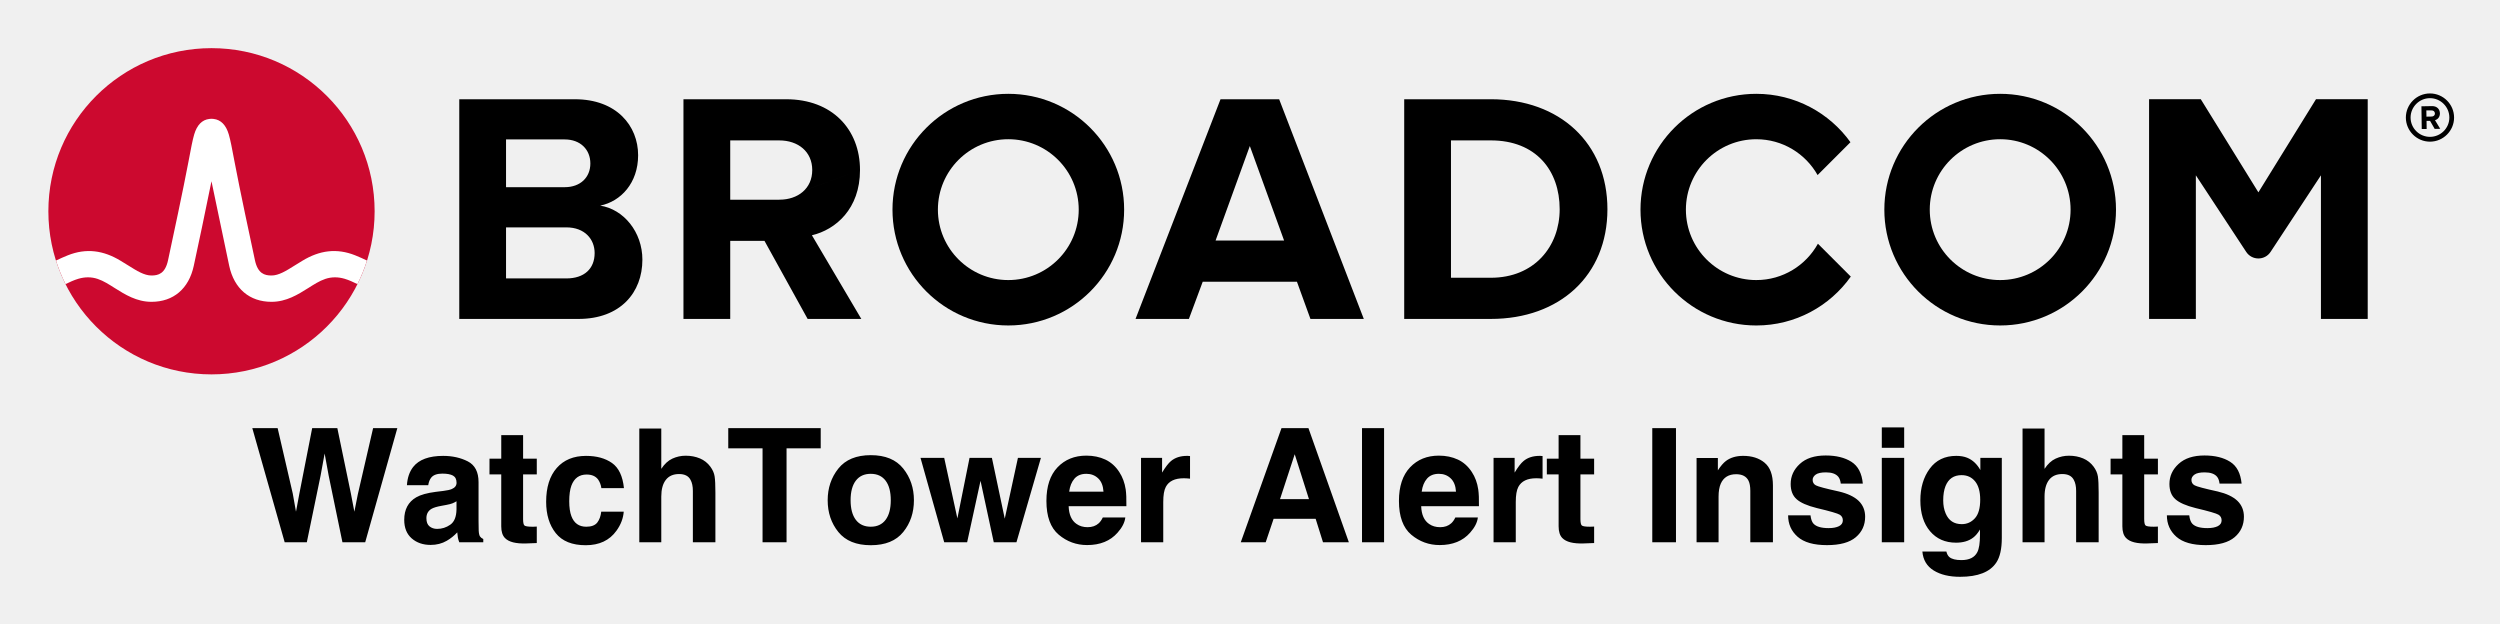
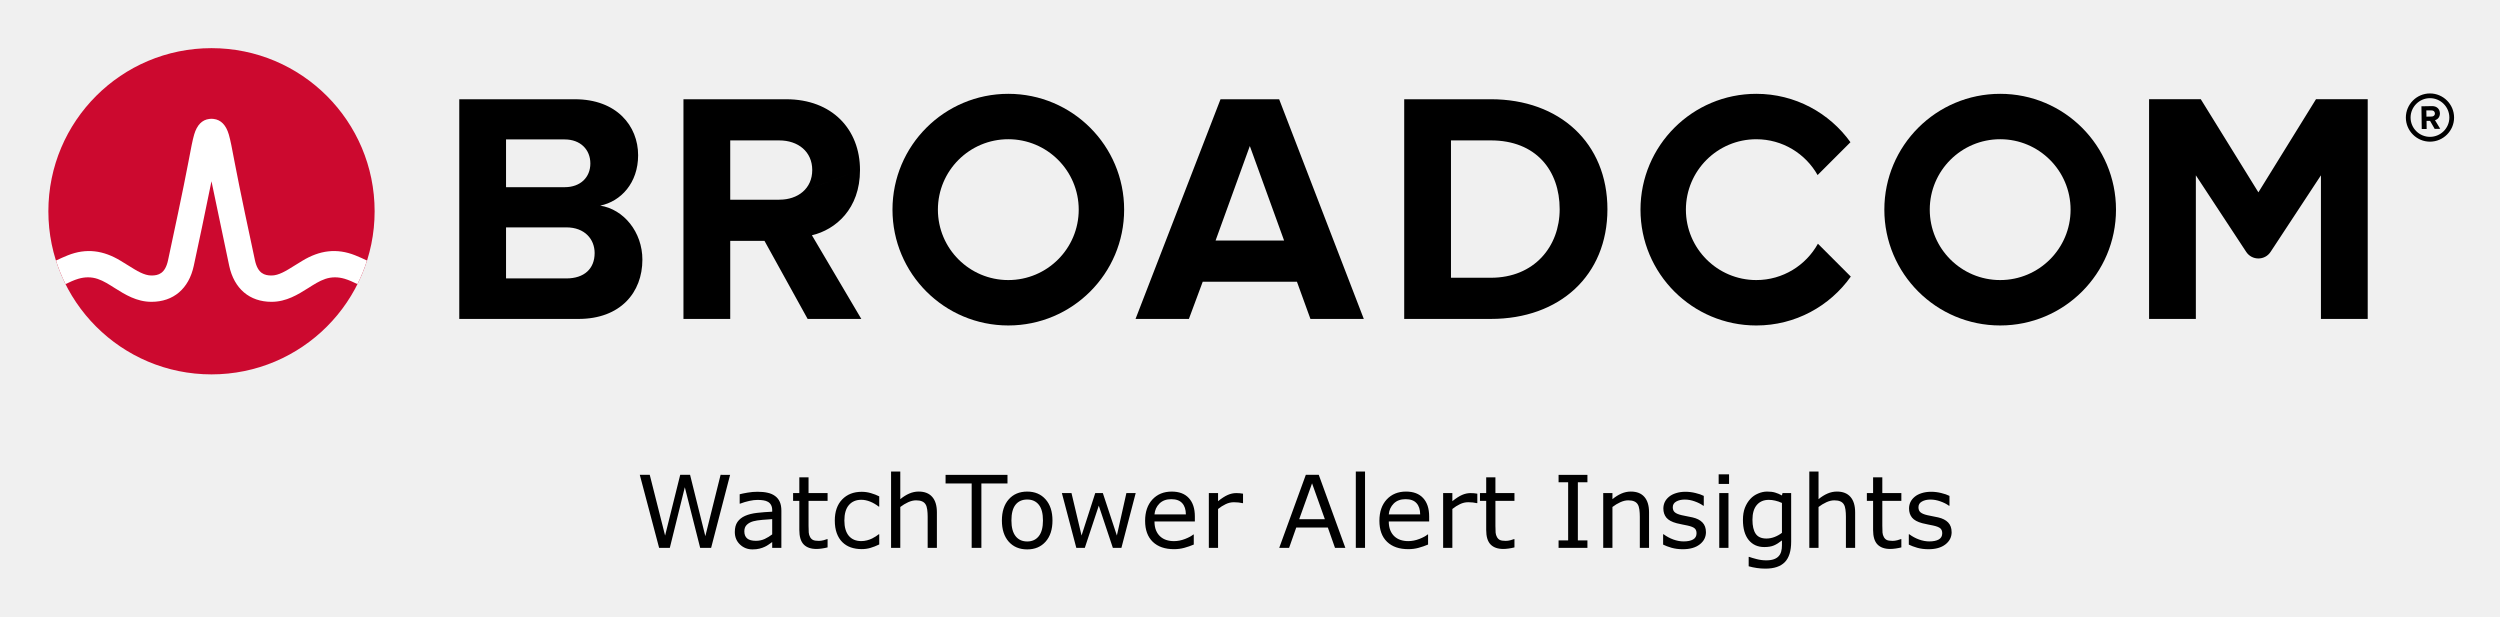
- <svg xmlns="http://www.w3.org/2000/svg" xmlns:xlink="http://www.w3.org/1999/xlink" role="img" viewBox="-4.53 -4.53 248.82 62.07">
+ <svg xmlns="http://www.w3.org/2000/svg" xmlns:xlink="http://www.w3.org/1999/xlink" role="img" viewBox="-4.53 -4.53 248.82 61.32">
  <path d="M237.32 9.09c-1.06 0-1.93-.86-1.93-1.92s.87-1.93 1.93-1.93 1.93.87 1.93 1.93-.87 1.92-1.93 1.92m0-4.32c-1.32 0-2.4 1.08-2.4 2.4 0 1.32 1.08 2.4 2.4 2.4 1.32 0 2.4-1.08 2.4-2.4 0-1.32-1.08-2.4-2.4-2.4" />
  <path d="M237.48 7.07l-.51.01-.01-.62h.51c.19-.01.34.11.34.3.01.19-.14.31-.33.31m.83-.32c-.01-.42-.3-.72-.77-.72l-1.07.02.03 2.26h.49l-.01-.81h.35l.46.8.55-.01-.52-.86c.24-.06.49-.28.49-.68M51.834 23.18h-5.999V9.347h5.835c1.574 0 2.557 1.016 2.557 2.393 0 1.377-.983 2.36-2.557 2.36H45v4h6.834c1.836 0 2.819 1.18 2.819 2.556 0 1.574-1.049 2.525-2.819 2.525m3.376-7.245c2.066-.426 3.771-2.262 3.771-5.015 0-2.918-2.131-5.573-6.295-5.573h-11.506v21.865h11.867c4.163 0 6.359-2.623 6.359-5.901 0-2.754-1.868-5.015-4.196-5.376m17.823-.59H68v4.098h3.558l4.294 7.769h5.343l-4.917-8.327c2.361-.557 4.786-2.622 4.786-6.49m0 0c0-4.065-2.786-7.048-7.343-7.048h-10.228v21.865h4.655V9.445h4.885c1.869 0 3.278 1.114 3.278 2.95s-1.409 2.95-3.278 2.95m43.421 4.065l3.409-9.408 3.41 9.408zm.492-14.063l-8.458 21.865h5.31l1.377-3.704h9.376l1.344 3.704h5.311l-8.425-21.865zm26.904 17.767h-3.967v-13.67h3.967c4.491 0 6.851 2.983 6.851 6.852 0 3.704-2.524 6.818-6.851 6.818m0-17.767h-8.622v21.865h8.622c6.851 0 11.604-4.327 11.604-10.916s-4.753-10.949-11.604-10.949m82.127-.004l-5.734 9.27-5.734-9.27h-5.146v21.869h4.656v-14.293l5.012 7.622c.574.871 1.851.871 2.424 0l5.013-7.622v14.293h4.656V5.343z" />
  <path id="a" d="M95.825 23.344c-3.871 0-7.008-3.138-7.008-7.008 0-3.871 3.137-7.009 7.008-7.009 3.87 0 7.008 3.138 7.008 7.009 0 3.87-3.138 7.008-7.008 7.008m0-18.536c-6.367 0-11.528 5.161-11.528 11.528 0 6.366 5.161 11.527 11.528 11.527 6.366 0 11.528-5.161 11.528-11.527 0-6.367-5.162-11.528-11.528-11.528" />
  <path d="M176.404 19.727c-1.195 2.156-3.492 3.617-6.132 3.617-3.87 0-7.008-3.138-7.008-7.008 0-3.871 3.138-7.008 7.008-7.008 2.618 0 4.897 1.438 6.1 3.565l3.27-3.269c-2.092-2.915-5.508-4.816-9.37-4.816-6.367 0-11.527 5.161-11.527 11.528 0 6.366 5.16 11.528 11.527 11.528 3.883 0 7.316-1.922 9.404-4.865z" />
  <use transform="translate(98.718)" xlink:href="#a" />
  <ellipse cx="16.52" cy="16.497" fill="#cc092f" rx="16.236" ry="16.235" />
  <path fill="#fff" d="M30.825 20.883c-1.857-.74-3.557-.492-5.261.541 0 0-.621.379-.807.496-.794.498-1.543.97-2.263.97-.687 0-1.363-.184-1.649-1.513-.446-2.073-1.534-7.167-2.009-9.69-.279-1.483-.432-2.282-.591-2.825-.28-.954-.792-1.473-1.519-1.556 0 0-.114-.016-.207-.016-.092 0-.218.018-.218.018-.72.086-1.229.605-1.507 1.554-.159.543-.312 1.342-.591 2.825-.475 2.523-1.563 7.617-2.009 9.69-.286 1.329-.962 1.513-1.649 1.513-.72 0-1.469-.472-2.263-.97-.186-.117-.808-.496-.808-.496-1.703-1.033-3.404-1.281-5.26-.541-.401.16-.796.339-1.172.52.257.806.577 1.599.95 2.344.411-.202.842-.402 1.282-.532.634-.187 1.284-.197 1.914.014.612.205 1.157.568 1.7.909 1.023.643 2.182 1.372 3.657 1.372 2.186 0 3.72-1.305 4.21-3.581.38-1.764 1.222-5.702 1.763-8.418 0 0 1.386 6.654 1.765 8.418.49 2.276 2.025 3.581 4.211 3.581 1.475 0 2.634-.729 3.657-1.372.543-.341 1.088-.704 1.7-.909.629-.211 1.28-.201 1.914-.014.44.13.87.331 1.281.533.374-.745.693-1.539.95-2.345-.376-.181-.77-.36-1.171-.52" />
-   <path d="M23.103 38.084h-2.521l3.222 11.359h2.203l1.372-6.642.401-2.196.401 2.196 1.372 6.642h2.264l3.198-11.359h-2.411l-1.519 6.574-.346 1.74-.346-1.811-1.348-6.504h-2.505l-1.28 6.543-.331 1.771-.322-1.811zm17.801 7.275v.818c-.015.734-.221 1.241-.62 1.517-.397.278-.833.416-1.306.416-.298 0-.55-.083-.758-.25-.208-.167-.311-.438-.311-.813 0-.421.169-.732.509-.934.199-.118.53-.217.993-.3l.493-.092c.248-.046.441-.096.583-.149.14-.055.281-.125.419-.213zm-1.333-1.026l-.747.092c-.848.11-1.491.289-1.927.541-.796.463-1.195 1.21-1.195 2.242 0 .796.248 1.412.743 1.846.498.434 1.125.651 1.885.651.596 0 1.131-.136 1.602-.41.397-.23.745-.511 1.048-.84a6.367 6.367 0 0 0 .061.509c.026.149.072.309.14.478h2.389v-.324c-.145-.066-.252-.151-.324-.254-.072-.101-.116-.296-.132-.585-.011-.379-.015-.704-.015-.971V43.456c0-1.013-.357-1.701-1.072-2.067-.712-.364-1.53-.546-2.451-.546-1.412 0-2.409.368-2.99 1.109-.364.473-.57 1.076-.616 1.811h2.12c.05-.324.153-.581.309-.769.215-.259.583-.386 1.1-.386.463 0 .813.066 1.052.195.239.132.359.37.359.715 0 .283-.158.489-.471.623-.173.079-.465.142-.87.193zm.116-3.514zm4.5 1.865h1.171v5.171c0 .524.123.912.37 1.164.379.395 1.089.574 2.126.539l1.041-.039v-1.642a3.567 3.567 0 0 1-.219.013c-.075.002-.147.004-.213.004-.447 0-.715-.044-.802-.129-.085-.083-.129-.298-.129-.642v-4.439h1.363v-1.565H47.533v-2.341h-2.174v2.341H44.188zm11.135 1.372h2.249c-.123-1.197-.519-2.032-1.19-2.505-.671-.471-1.532-.708-2.584-.708-1.238 0-2.21.401-2.913 1.201-.704.802-1.057 1.925-1.057 3.367 0 1.28.32 2.321.956 3.121.638.802 1.631 1.203 2.983 1.203 1.35 0 2.37-.48 3.058-1.442.432-.596.673-1.228.726-1.896h-2.242c-.046.443-.178.802-.392 1.081-.217.276-.581.416-1.096.416-.723 0-1.217-.351-1.48-1.05-.142-.375-.215-.87-.215-1.486 0-.647.072-1.166.215-1.556.274-.734.778-1.103 1.519-1.103.519 0 .901.169 1.149.509.169.252.274.535.316.848zm-1.488-3.238zm11.295.278c-.425-.18-.897-.27-1.416-.27-.463 0-.901.096-1.322.289-.419.191-.787.533-1.105 1.019v-4.014h-2.188v11.319h2.188v-4.546c0-.719.151-1.274.452-1.662.3-.388.741-.581 1.322-.581.559 0 .94.195 1.14.585.153.278.23.642.23 1.094v5.11h2.242v-4.932c0-.75-.024-1.291-.077-1.622-.05-.331-.193-.653-.423-.967-.272-.37-.62-.644-1.043-.824zm12.025-3.014h-9.202v2.012h3.413v9.347h2.389v-9.347h3.4zm6.458 9.125c-.344.456-.837.686-1.48.686s-1.138-.23-1.484-.686c-.346-.458-.519-1.107-.519-1.951 0-.842.173-1.491.519-1.946.346-.454.842-.682 1.484-.682s1.135.228 1.48.682c.344.456.515 1.105.515 1.946 0 .844-.171 1.493-.515 1.951zm1.756 1.212c.71-.875 1.063-1.929 1.063-3.163 0-1.212-.353-2.262-1.063-3.152-.708-.888-1.784-1.333-3.229-1.333-1.442 0-2.519.445-3.229 1.333-.708.89-1.063 1.94-1.063 3.152 0 1.234.355 2.288 1.063 3.163.71.877 1.786 1.315 3.229 1.315 1.445 0 2.521-.438 3.229-1.315zm-3.229-7.602zm9.827.224l-1.21 6.026-1.311-6.026h-2.359l2.359 8.4h2.282l1.333-6.118 1.317 6.118h2.258l2.435-8.4h-2.288l-1.311 6.05-1.278-6.05zm10.445 2.065c.281-.318.675-.478 1.184-.478.467 0 .859.151 1.175.452.316.3.491.741.528 1.322h-3.415c.072-.546.248-.975.528-1.295zm3.071-1.896c-.559-.261-1.188-.392-1.887-.392-1.177 0-2.133.388-2.872 1.164-.737.776-1.105 1.892-1.105 3.345 0 1.552.408 2.672 1.225 3.36.815.688 1.758 1.032 2.828 1.032 1.295 0 2.302-.41 3.021-1.225.463-.515.721-1.021.778-1.519h-2.242c-.118.248-.254.441-.408.579-.283.256-.651.386-1.103.386-.425 0-.791-.105-1.094-.318-.5-.338-.763-.929-.793-1.771h5.747c.011-.726-.013-1.28-.068-1.666-.099-.658-.311-1.234-.64-1.734-.364-.563-.826-.978-1.388-1.241zm-1.734-.392zm9.976.026c-.029-.002-.064-.002-.103-.002-.658 0-1.192.171-1.605.515-.25.206-.546.59-.886 1.149V41.043h-2.096v8.4h2.212V45.429c0-.675.083-1.173.254-1.497.302-.574.897-.861 1.78-.861.066 0 .153.002.261.007.11.007.232.015.37.031v-2.249c-.096-.007-.16-.009-.189-.013zm9.143 4.305l1.464-4.47 1.418 4.47zm.147-7.067l-4.053 11.359h2.481l.787-2.334h4.185l.732 2.334h2.573l-4.022-11.359zm1.326 0zm8.884 11.359V38.084h-2.196v11.359zm4.274-6.335c.281-.318.673-.478 1.181-.478.469 0 .859.151 1.177.452.316.3.491.741.526 1.322h-3.413c.072-.546.248-.975.528-1.295zm3.071-1.896c-.561-.261-1.19-.392-1.889-.392-1.175 0-2.133.388-2.869 1.164-.737.776-1.107 1.892-1.107 3.345 0 1.552.41 2.672 1.225 3.36.818.688 1.76 1.032 2.83 1.032 1.293 0 2.302-.41 3.021-1.225.463-.515.721-1.021.778-1.519h-2.242c-.118.248-.254.441-.41.579-.283.256-.649.386-1.1.386-.427 0-.791-.105-1.096-.318-.498-.338-.763-.929-.793-1.771h5.75c.011-.726-.013-1.28-.07-1.666-.096-.658-.309-1.234-.638-1.734-.366-.563-.829-.978-1.388-1.241zm-1.734-.392zm9.976.026c-.029-.002-.064-.002-.105-.002-.658 0-1.192.171-1.602.515-.252.206-.548.59-.886 1.149V41.043h-2.098v8.4h2.212V45.429c0-.675.085-1.173.254-1.497.305-.574.897-.861 1.782-.861.066 0 .153.002.261.007.107.007.232.015.37.031v-2.249c-.099-.007-.16-.009-.189-.013zm.612 1.839h1.173v5.171c0 .524.123.912.368 1.164.381.395 1.089.574 2.128.539l1.039-.039v-1.642a3.567 3.567 0 0 1-.219.013c-.075.002-.145.004-.213.004-.447 0-.712-.044-.8-.129-.088-.083-.132-.298-.132-.642v-4.439h1.363v-1.565h-1.363v-2.341h-2.172v2.341h-1.173zm12.854 6.758V38.084h-2.359v11.359zm-1.179-11.583zm10 3.665c-.552-.456-1.263-.682-2.131-.682-.695 0-1.267.169-1.719.509-.252.189-.519.5-.802.932v-1.225h-2.12v8.384h2.19v-4.546c0-.519.072-.945.215-1.28.278-.631.789-.947 1.534-.947.605 0 1.017.215 1.232.647.118.237.178.577.178 1.017v5.11h2.251v-5.655c0-1.054-.276-1.808-.829-2.262zm-2.939-.706zm7.505 5.943h-2.227c0 .861.313 1.572.945 2.131.629.557 1.602.835 2.924.835 1.293 0 2.251-.263 2.869-.789.62-.526.929-1.206.929-2.039 0-.631-.215-1.16-.647-1.58-.438-.416-1.092-.726-1.966-.932-1.311-.287-2.074-.491-2.288-.609-.215-.112-.324-.296-.324-.546 0-.202.103-.377.305-.526.204-.147.544-.221 1.021-.221.581 0 .991.147 1.234.445.127.164.206.388.239.671h2.194c-.096-1.026-.476-1.749-1.135-2.168-.66-.419-1.515-.629-2.562-.629-1.105 0-1.962.278-2.569.837-.609.557-.914 1.223-.914 1.999 0 .658.195 1.162.585 1.51.39.355 1.061.649 2.012.886 1.32.313 2.082.535 2.288.664.206.127.307.316.307.561 0 .256-.127.449-.381.579-.254.127-.596.193-1.028.193-.734 0-1.238-.147-1.51-.441-.153-.164-.254-.441-.3-.831zm1.679-5.943zm7.646-.778v-2.028h-2.227v2.028zm-2.227 1.002v8.4h2.227V41.043zm9.263 6.015c-.355.388-.789.581-1.304.581-.769 0-1.304-.353-1.602-1.063-.164-.379-.245-.813-.245-1.302 0-.566.077-1.039.23-1.425.294-.726.824-1.087 1.596-1.087.566 0 1.015.208 1.352.625.335.416.504 1.021.504 1.819 0 .846-.178 1.464-.53 1.852zm-.747-6.021c-.313-.129-.682-.193-1.103-.193-1.14 0-2.021.425-2.644 1.276-.623.848-.932 1.898-.932 3.148 0 1.293.322 2.319.967 3.078.644.758 1.506 1.138 2.584 1.138.699 0 1.267-.167 1.703-.502.241-.18.469-.449.68-.809v.539c0 .802-.088 1.372-.263 1.712-.267.528-.796.793-1.587.793-.561 0-.958-.101-1.195-.3-.138-.114-.239-.298-.3-.555h-2.389c.072.837.447 1.466 1.125 1.887.68.421 1.554.631 2.628.631 1.778 0 2.979-.473 3.606-1.418.366-.55.548-1.366.548-2.451V41.043h-2.135v1.21c-.329-.59-.761-.997-1.293-1.217zm-.401-.217zm11.924.278c-.423-.18-.894-.27-1.414-.27-.463 0-.903.096-1.322.289-.419.191-.787.533-1.105 1.019v-4.014h-2.19v11.319h2.19v-4.546c0-.719.149-1.274.449-1.662.3-.388.741-.581 1.322-.581.561 0 .94.195 1.142.585.153.278.23.642.23 1.094v5.11h2.242v-4.932c0-.75-.026-1.291-.077-1.622-.053-.331-.193-.653-.423-.967-.274-.37-.62-.644-1.046-.824zm2.731 1.587h1.173v5.171c0 .524.123.912.37 1.164.379.395 1.087.574 2.126.539l1.041-.039v-1.642a3.639 3.639 0 0 1-.221.013c-.075.002-.145.004-.21.004-.447 0-.715-.044-.802-.129-.088-.083-.132-.298-.132-.642v-4.439h1.366v-1.565h-1.366v-2.341h-2.172v2.341h-1.173zm7.83 4.077h-2.227c0 .861.316 1.572.945 2.131.629.557 1.605.835 2.924.835 1.295 0 2.251-.263 2.872-.789.618-.526.927-1.206.927-2.039 0-.631-.215-1.16-.647-1.58-.436-.416-1.092-.726-1.964-.932-1.311-.287-2.074-.491-2.291-.609-.215-.112-.322-.296-.322-.546 0-.202.101-.377.305-.526.202-.147.544-.221 1.019-.221.581 0 .993.147 1.234.445.129.164.208.388.239.671h2.196c-.099-1.026-.476-1.749-1.138-2.168-.66-.419-1.512-.629-2.562-.629-1.103 0-1.96.278-2.569.837-.609.557-.914 1.223-.914 1.999 0 .658.195 1.162.587 1.51.39.355 1.061.649 2.01.886 1.32.313 2.082.535 2.288.664.206.127.309.316.309.561 0 .256-.127.449-.381.579-.254.127-.598.193-1.028.193-.737 0-1.238-.147-1.512-.441-.153-.164-.254-.441-.3-.831zm1.681-5.943z" />
+   <path d="M68.136 42.73L66.246 50h-1.089l-1.528-6.035L62.135 50h-1.064l-1.924-7.271h.991l1.528 6.045 1.504-6.045h.981l1.519 6.104 1.519-6.104zM73.238 50h-.913v-.581q-.122.083-.332.234-.205.146-.4.234-.23.112-.527.186-.298.078-.698.078-.737 0-1.25-.488-.513-.488-.513-1.245 0-.62.264-1.001.269-.386.762-.605.498-.22 1.196-.298.698-.078 1.499-.117v-.142q0-.312-.112-.518-.107-.205-.312-.322-.195-.112-.469-.151t-.571-.039q-.361 0-.806.098-.444.093-.918.273h-.049v-.933q.269-.073.776-.161.508-.088 1.001-.088.576 0 1.001.098.43.093.742.322.308.225.469.581.161.356.161.884zm-.913-1.343v-1.519q-.42.024-.991.073-.566.049-.898.142-.396.112-.64.352-.244.234-.244.649 0 .469.283.708.283.234.864.234.483 0 .884-.186.4-.19.742-.454zm5.513 1.294q-.259.068-.566.112-.303.044-.542.044-.835 0-1.27-.449t-.435-1.44v-2.9h-.62v-.771h.62v-1.567h.918v1.567h1.895v.771H75.943v2.485q0 .43.02.674.02.239.137.449.107.195.293.288.19.088.576.088.225 0 .469-.063.244-.068.352-.112h.049zm5.142-.293q-.459.22-.874.342-.41.122-.874.122-.591 0-1.084-.171-.493-.176-.845-.527-.356-.352-.552-.889-.195-.537-.195-1.255 0-1.338.732-2.1.737-.762 1.943-.762.469 0 .918.132.454.132.83.322v1.02h-.049q-.42-.327-.869-.503-.444-.176-.869-.176-.781 0-1.235.527-.449.522-.449 1.538 0 .986.439 1.519.444.527 1.245.527.278 0 .566-.073.288-.073.518-.19.2-.103.376-.215.176-.117.278-.2h.049zm5.737.342h-.918v-3.105q0-.376-.044-.703-.044-.332-.161-.518-.122-.205-.352-.303-.23-.103-.596-.103-.376 0-.786.186-.41.186-.786.474V50h-.918v-7.598h.918v2.749q.43-.356.889-.557.459-.2.942-.2.884 0 1.348.532.464.532.464 1.533zm7.026-6.411h-2.598V50h-.967v-6.411H89.581v-.859h6.162zm4.478 3.687q0 1.333-.684 2.104-.684.771-1.831.771-1.157 0-1.841-.771-.679-.771-.679-2.104 0-1.333.679-2.104.684-.776 1.841-.776 1.147 0 1.831.776.684.771.684 2.104zm-.947 0q0-1.06-.415-1.572-.415-.518-1.152-.518-.747 0-1.162.518-.41.513-.41 1.572 0 1.025.415 1.558.415.527 1.157.527.732 0 1.147-.522.42-.527.42-1.562zm9.229-2.729L107.081 50h-.85l-1.401-4.204L103.438 50h-.845l-1.436-5.454h.957l1.001 4.224 1.362-4.224h.757l1.396 4.224.947-4.224zm5.889 2.822h-4.019q0 .503.151.879.151.371.415.61.254.234.601.352.352.117.771.117.557 0 1.118-.22.566-.225.806-.439h.049v1.001q-.464.195-.947.327-.483.132-1.016.132-1.357 0-2.119-.732-.762-.737-.762-2.09 0-1.338.728-2.124.732-.786 1.924-.786 1.104 0 1.699.645.601.645.601 1.831zm-.894-.703q-.005-.723-.366-1.118-.356-.396-1.089-.396-.737 0-1.177.435-.435.435-.493 1.079zm5.688-1.118h-.049q-.205-.049-.4-.068-.19-.024-.454-.024-.425 0-.82.19-.396.186-.762.483V50h-.918v-5.454h.918v.806q.547-.439.962-.62.42-.186.854-.186.239 0 .347.015.107.01.322.044zM129.371 50h-1.03l-.713-2.026h-3.145L123.77 50h-.981l2.646-7.271h1.289zm-2.041-2.856l-1.274-3.569-1.279 3.569zM131.329 50h-.918v-7.598h.918zm6.382-2.632h-4.019q0 .503.151.879.151.371.415.61.254.234.601.352.352.117.771.117.557 0 1.118-.22.566-.225.806-.439h.049v1.001q-.464.195-.947.327-.483.132-1.016.132-1.357 0-2.119-.732-.762-.737-.762-2.09 0-1.338.728-2.124.732-.786 1.924-.786 1.104 0 1.699.645.601.645.601 1.831zm-.894-.703q-.005-.723-.366-1.118-.356-.396-1.089-.396-.737 0-1.177.435-.435.435-.493 1.079zm5.688-1.118h-.049q-.205-.049-.4-.068-.19-.024-.454-.024-.425 0-.82.19-.396.186-.762.483V50h-.918v-5.454h.918v.806q.547-.439.962-.62.42-.186.854-.186.239 0 .347.015.107.01.322.044zm3.696 4.404q-.259.068-.566.112-.303.044-.542.044-.835 0-1.27-.449t-.435-1.44v-2.9h-.62v-.771h.62v-1.567h.918v1.567h1.895v.771h-1.895v2.485q0 .43.019.674.019.239.137.449.107.195.293.288.19.088.576.088.225 0 .469-.063.244-.068.352-.112h.049zM153.463 50h-2.871v-.742h.952v-5.786h-.952v-.742h2.871v.742h-.952v5.786h.952zm6.133 0h-.918v-3.105q0-.376-.044-.703-.044-.332-.161-.518-.122-.205-.352-.303-.229-.103-.596-.103-.376 0-.786.186-.41.186-.786.474V50h-.918v-5.454h.918v.605q.43-.356.889-.557.459-.2.942-.2.884 0 1.348.532.464.532.464 1.533zm5.664-1.572q0 .747-.62 1.226-.615.479-1.685.479-.605 0-1.113-.142-.503-.146-.845-.317v-1.03h.049q.435.327.967.522.532.19 1.021.19.605 0 .947-.195.342-.195.342-.615 0-.322-.186-.488-.186-.166-.713-.283-.195-.044-.513-.103-.312-.059-.571-.127-.718-.19-1.021-.557-.298-.371-.298-.908 0-.337.137-.635.142-.298.425-.532.273-.23.693-.361.425-.137.947-.137.488 0 .986.122.503.117.835.288v.981h-.049q-.352-.259-.854-.435-.503-.181-.986-.181-.503 0-.85.195-.347.19-.347.571 0 .337.21.508.205.171.664.278.254.059.566.117.317.059.527.107.64.146.986.503.347.361.347.957zm2.3-4.795h-1.035v-.952h1.035zM167.501 50h-.918v-5.454h.918zm6.24-.62q0 1.387-.63 2.036-.63.649-1.938.649-.435 0-.85-.063-.41-.059-.811-.171v-.938h.049q.225.088.713.215.488.132.977.132.469 0 .776-.112t.479-.312q.171-.19.244-.459.073-.269.073-.601v-.498q-.415.332-.796.498-.376.161-.962.161-.977 0-1.553-.703-.571-.708-.571-1.992 0-.703.195-1.211.2-.513.542-.884.317-.347.771-.537.454-.195.903-.195.474 0 .791.098.322.093.679.288l.059-.234h.859zm-.918-.879v-2.974q-.366-.166-.684-.234-.312-.073-.625-.073-.757 0-1.191.508-.435.508-.435 1.475 0 .918.322 1.392.322.474 1.069.474.4 0 .801-.151.405-.156.742-.415zM180.108 50h-.918v-3.105q0-.376-.044-.703-.044-.332-.161-.518-.122-.205-.352-.303-.23-.103-.596-.103-.376 0-.786.186-.41.186-.786.474V50h-.918v-7.598h.918v2.749q.43-.356.889-.557.459-.2.942-.2.884 0 1.348.532.464.532.464 1.533zm4.6-.049q-.259.068-.566.112-.303.044-.542.044-.835 0-1.27-.449-.435-.449-.435-1.44v-2.9h-.62v-.771h.62v-1.567h.918v1.567h1.895v.771h-1.895v2.485q0 .43.019.674.019.239.137.449.107.195.293.288.19.088.576.088.225 0 .469-.063.244-.068.352-.112h.049zm5.005-1.523q0 .747-.62 1.226-.615.479-1.685.479-.605 0-1.113-.142-.503-.146-.845-.317v-1.03h.049q.435.327.967.522.532.19 1.021.19.605 0 .947-.195.342-.195.342-.615 0-.322-.186-.488-.186-.166-.713-.283-.195-.044-.513-.103-.312-.059-.571-.127-.718-.19-1.021-.557-.298-.371-.298-.908 0-.337.137-.635.142-.298.425-.532.273-.23.693-.361.425-.137.947-.137.488 0 .986.122.503.117.835.288v.981h-.049q-.352-.259-.855-.435-.503-.181-.986-.181-.503 0-.85.195-.347.19-.347.571 0 .337.21.508.205.171.664.278.254.059.566.117.317.059.527.107.64.146.986.503.347.361.347.957z" text-anchor="middle" />
</svg>
